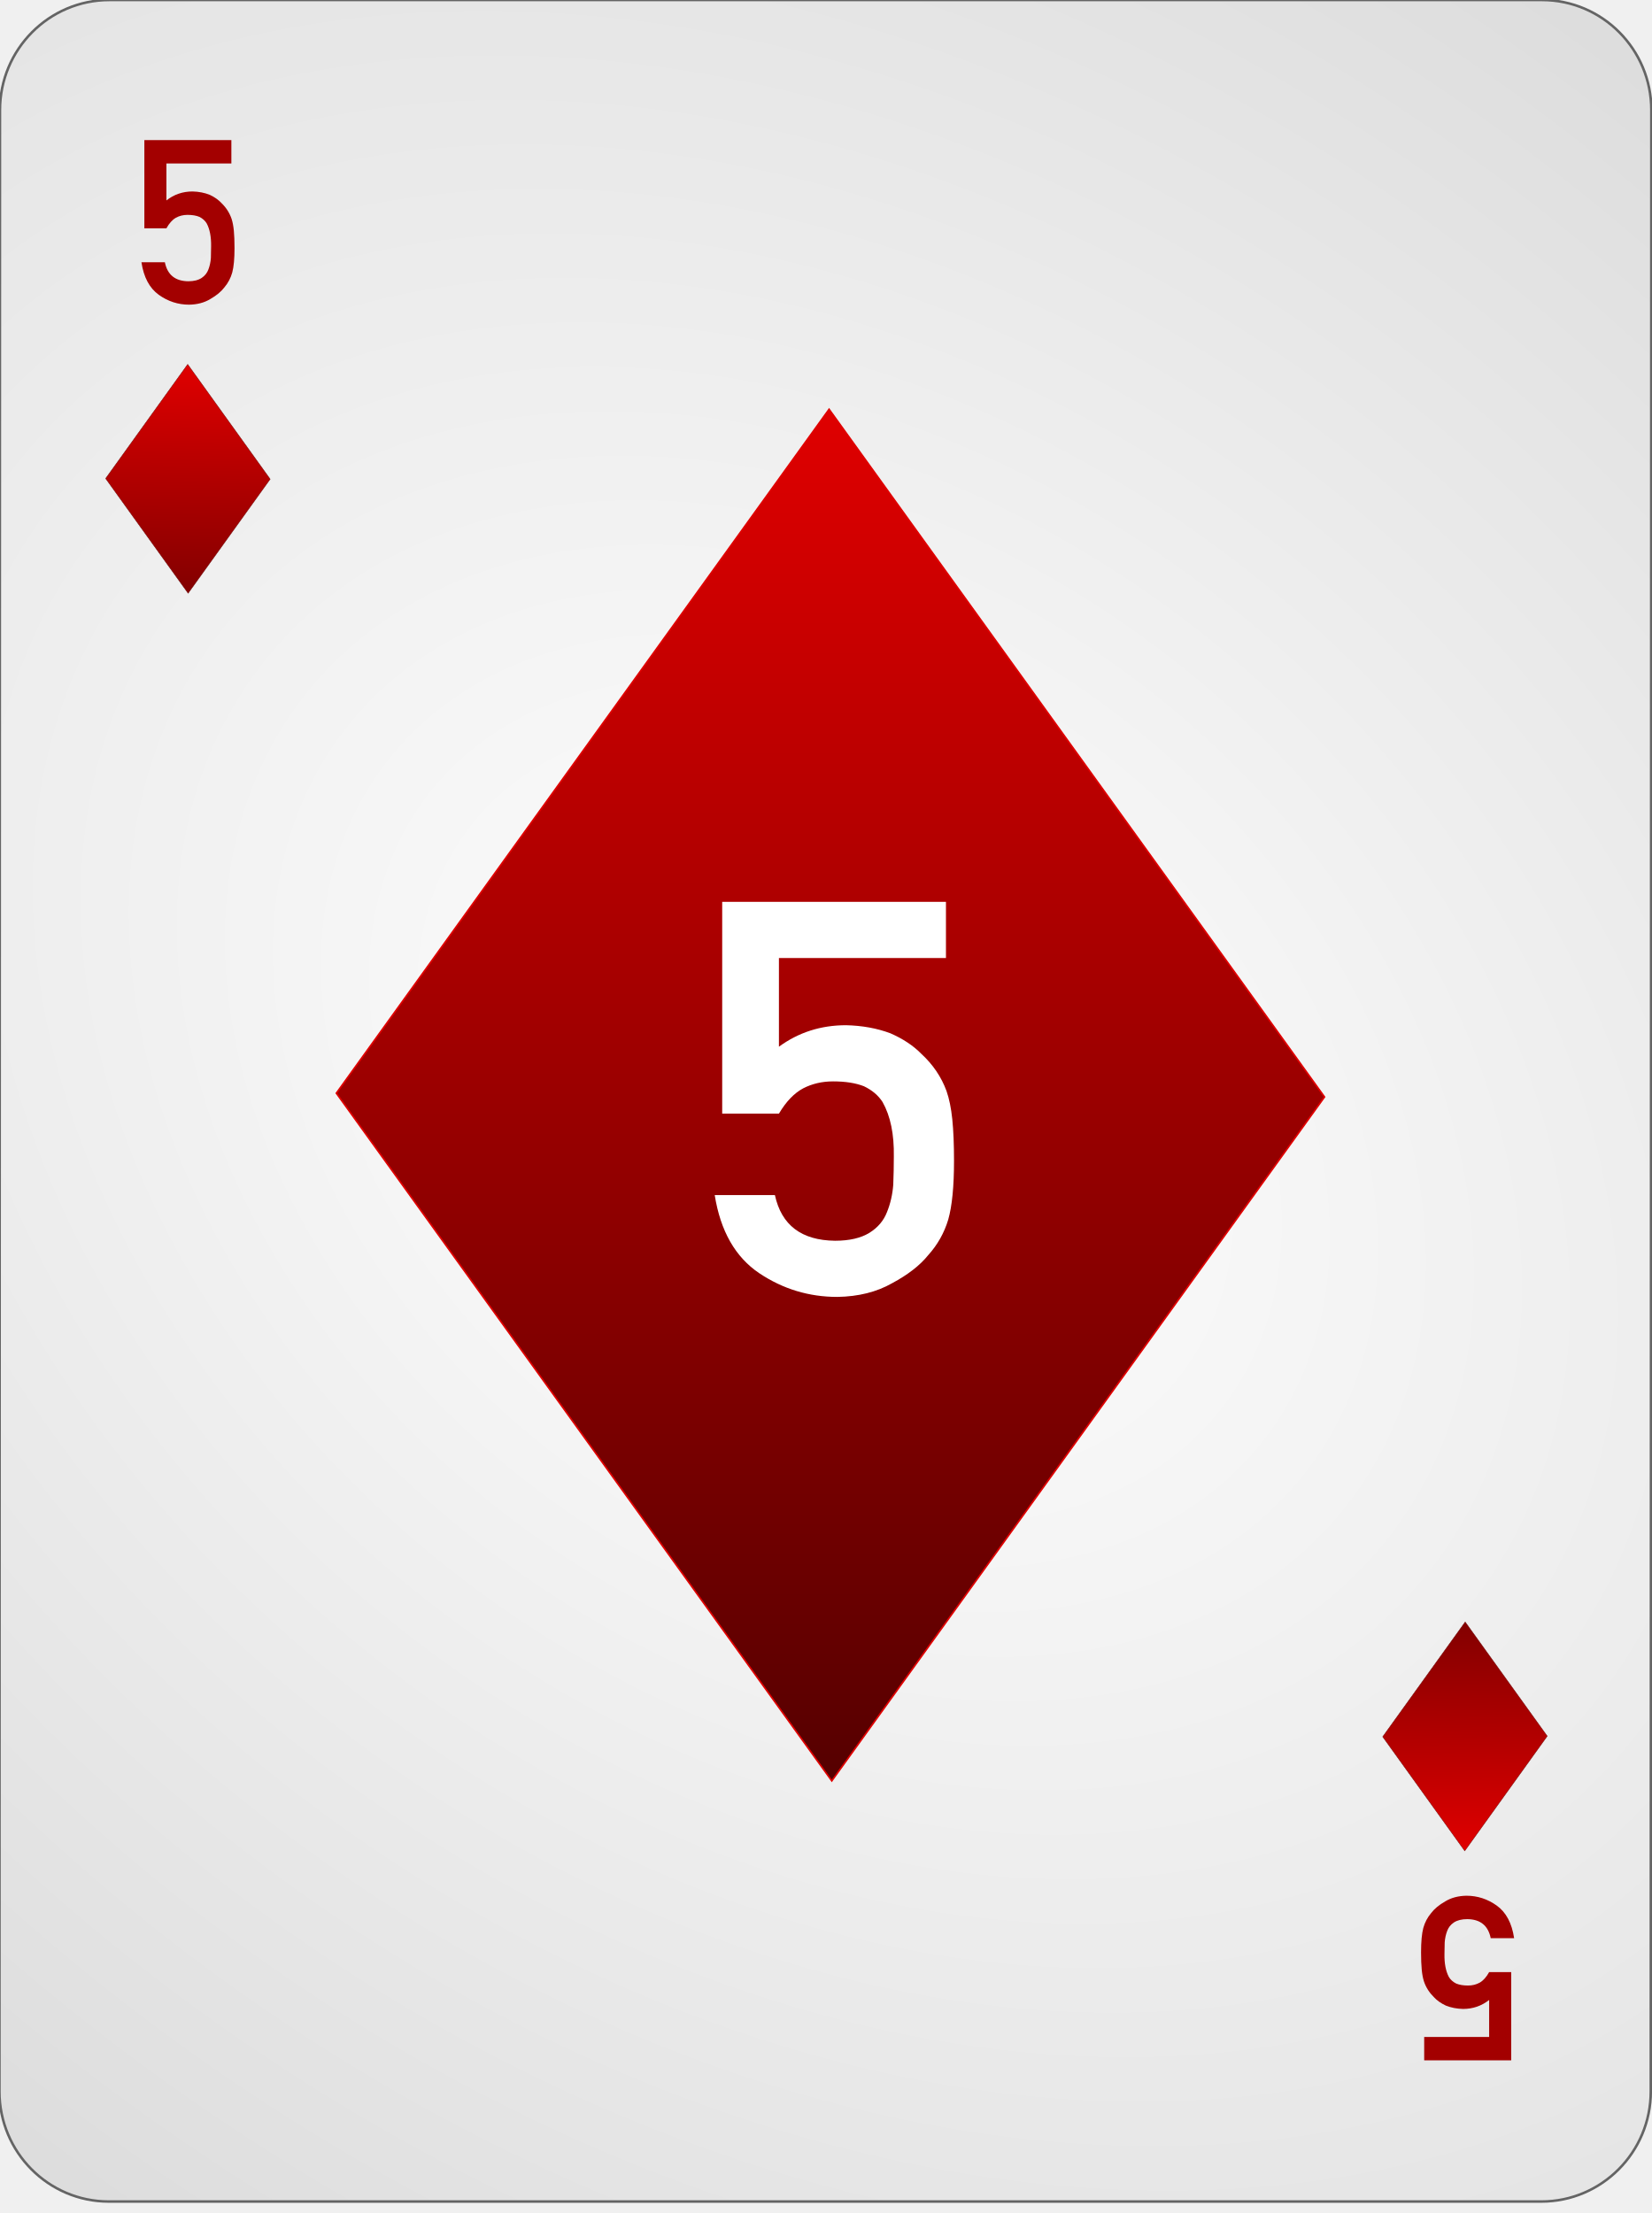
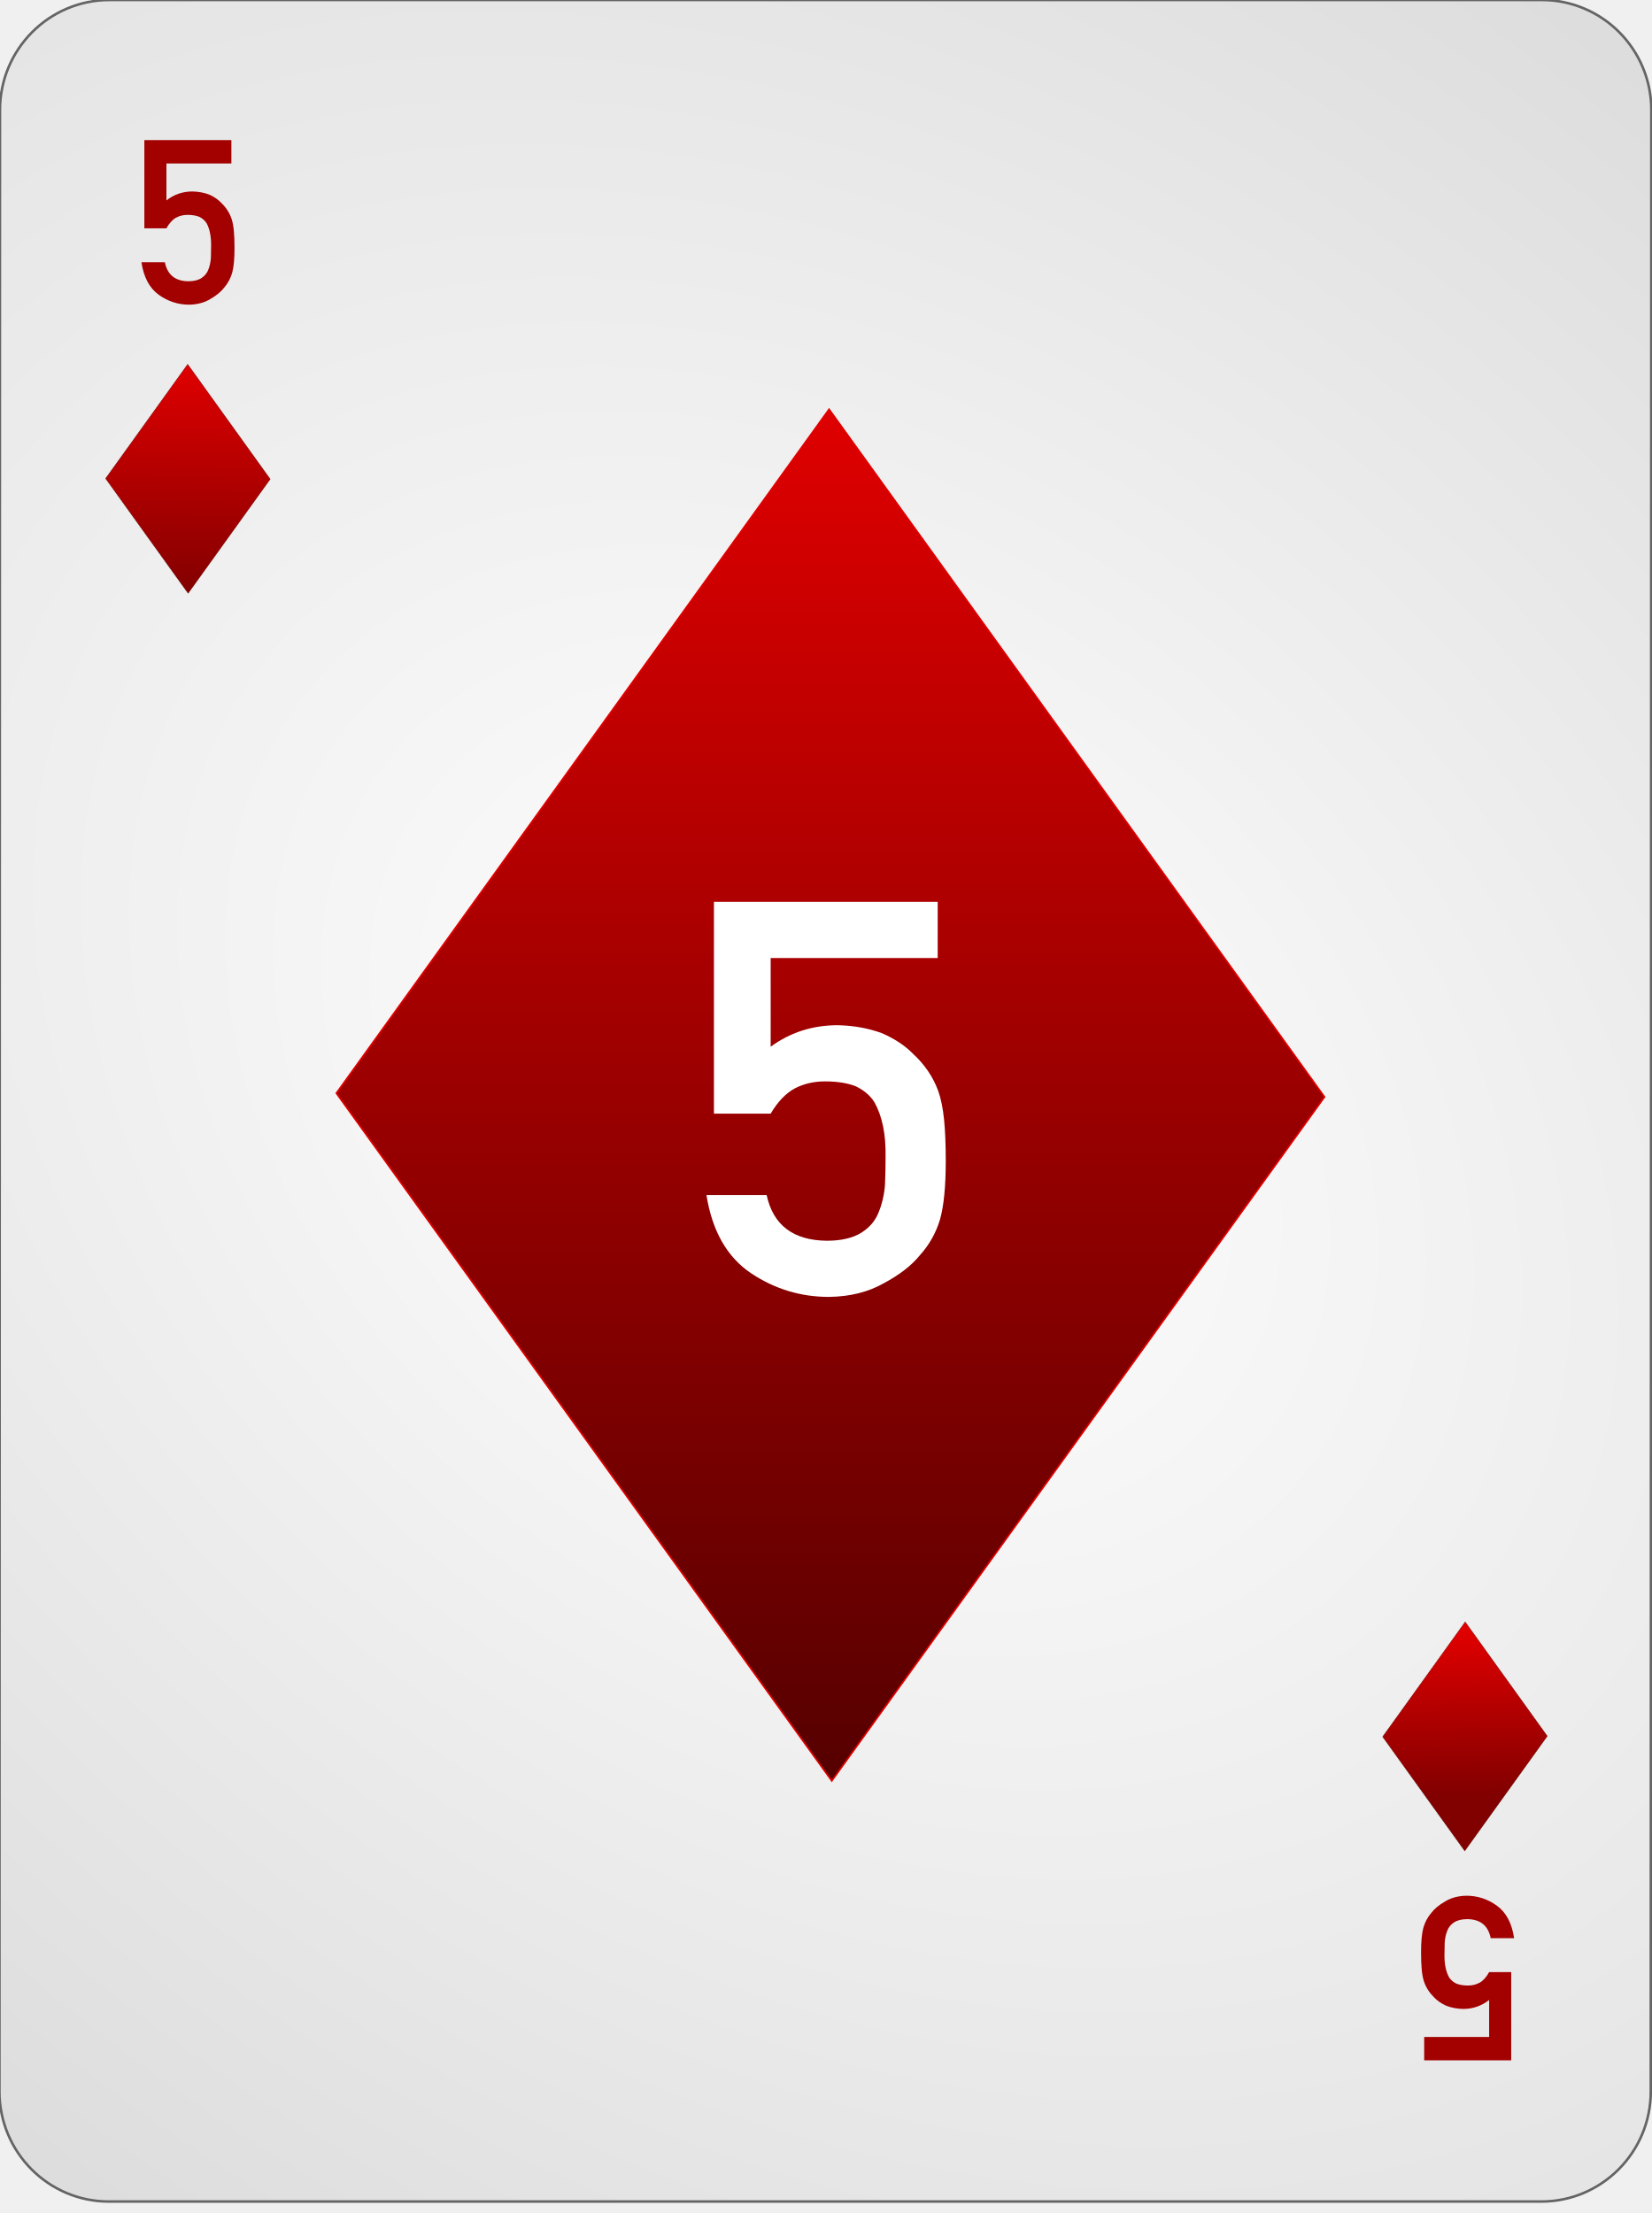
<svg xmlns="http://www.w3.org/2000/svg" width="100%" height="100%" viewBox="0 0 144 193" version="1.1" xml:space="preserve" style="fill-rule:evenodd;clip-rule:evenodd;">
  <path id="Card-background" d="M143.997,9.6c0.002,-5.298 -4.272,-9.6 -9.538,-9.6l-124.918,0c-5.266,0 -9.542,4.302 -9.544,9.6l-0.048,172.8c-0.001,5.298 4.273,9.6 9.539,9.6l124.917,0c5.266,0 9.543,-4.302 9.544,-9.6l0.048,-172.8Z" style="fill:url(#_Radial1);stroke:#646464;stroke-width:0.22px;" />
  <g id="Diamonds">
    <path id="rect3362" d="M72.532,155.313l42.966,-59.646l-43.202,-59.975l-42.966,59.646l43.202,59.975Z" style="fill:url(#_Linear2);stroke:url(#_Linear3);stroke-width:0.14px;" />
    <path id="rect6977" d="M16.405,51.744l7.157,-9.959l-7.196,-10.014l-7.157,9.959l7.196,10.014Z" style="fill:url(#_Linear4);stroke:#640000;stroke-width:0.03px;" />
    <path id="rect4360" d="M127.765,141.451l7.158,9.959l-7.197,10.014l-7.157,-9.959l7.196,-10.014Z" style="fill:url(#_Linear5);stroke:#640000;stroke-width:0.03px;" />
  </g>
  <g id="Red-Text">
    <path d="M12.588,19.911l1.924,0c0.241,-0.436 0.515,-0.742 0.821,-0.918c0.306,-0.169 0.644,-0.254 1.015,-0.254c0.417,0 0.765,0.059 1.045,0.176c0.28,0.143 0.492,0.335 0.635,0.576c0.267,0.508 0.394,1.169 0.381,1.982c0,0.332 -0.007,0.674 -0.02,1.026c-0.026,0.358 -0.097,0.69 -0.215,0.996c-0.11,0.306 -0.306,0.553 -0.586,0.742c-0.293,0.195 -0.683,0.293 -1.171,0.293c-1.14,-0.013 -1.82,-0.566 -2.041,-1.66l-2.042,0c0.196,1.308 0.7,2.256 1.514,2.842c0.801,0.573 1.683,0.859 2.647,0.859c0.716,-0.013 1.334,-0.179 1.855,-0.498c0.534,-0.306 0.941,-0.645 1.221,-1.016c0.319,-0.377 0.547,-0.81 0.683,-1.298c0.131,-0.495 0.196,-1.205 0.196,-2.129c0,-0.599 -0.02,-1.104 -0.059,-1.514c-0.039,-0.404 -0.104,-0.745 -0.195,-1.025c-0.176,-0.515 -0.462,-0.967 -0.86,-1.358c-0.266,-0.293 -0.615,-0.54 -1.044,-0.742c-0.456,-0.182 -0.958,-0.28 -1.504,-0.293c-0.853,0 -1.612,0.26 -2.276,0.781l0,-3.222l5.664,0l0,-2.041l-7.588,0l0,7.695Z" style="fill:#a30000;fill-rule:nonzero;" />
    <path d="M131.778,171.99l-1.924,0c-0.24,0.437 -0.514,0.743 -0.82,0.918c-0.306,0.17 -0.644,0.254 -1.015,0.254c-0.417,0 -0.765,-0.058 -1.045,-0.176c-0.28,-0.143 -0.492,-0.335 -0.635,-0.576c-0.267,-0.508 -0.394,-1.168 -0.381,-1.982c0,-0.332 0.007,-0.674 0.02,-1.026c0.026,-0.358 0.097,-0.69 0.214,-0.996c0.111,-0.306 0.306,-0.553 0.586,-0.742c0.293,-0.195 0.684,-0.293 1.172,-0.293c1.14,0.013 1.82,0.567 2.041,1.66l2.041,0c-0.195,-1.308 -0.7,-2.255 -1.513,-2.841c-0.801,-0.573 -1.683,-0.86 -2.647,-0.86c-0.716,0.013 -1.335,0.179 -1.855,0.498c-0.534,0.306 -0.941,0.645 -1.221,1.016c-0.319,0.377 -0.547,0.81 -0.684,1.299c-0.13,0.494 -0.195,1.204 -0.195,2.129c0,0.599 0.02,1.103 0.059,1.513c0.039,0.404 0.104,0.746 0.195,1.026c0.176,0.514 0.462,0.966 0.859,1.357c0.267,0.293 0.616,0.54 1.045,0.742c0.456,0.183 0.957,0.28 1.504,0.293c0.853,0 1.611,-0.26 2.275,-0.781l0,3.223l-5.664,0l0,2.041l7.588,0l0,-7.696Z" style="fill:#a30000;fill-rule:nonzero;" />
  </g>
-   <g id="Center-Text" transform="matrix(0.233905,0,0,0.218311,72.7568,112.825)">
+   <g id="Center-Text" transform="matrix(0.233905,0,0,0.218311,72.0368,112.825)">
    <path d="M-41.816,-71.93l21.15,0c2.648,-4.795 5.654,-8.159 9.018,-10.092c3.364,-1.861 7.085,-2.791 11.165,-2.791c4.581,0 8.41,0.644 11.487,1.932c3.078,1.575 5.404,3.686 6.979,6.335c2.934,5.582 4.33,12.847 4.186,21.793c0,3.65 -0.071,7.408 -0.214,11.273c-0.287,3.936 -1.074,7.587 -2.362,10.95c-1.217,3.364 -3.364,6.084 -6.442,8.16c-3.22,2.147 -7.515,3.22 -12.883,3.22c-12.525,-0.143 -20.004,-6.226 -22.437,-18.25l-22.438,0c2.147,14.386 7.694,24.799 16.64,31.241c8.804,6.298 18.502,9.447 29.094,9.447c7.873,-0.143 14.673,-1.968 20.398,-5.475c5.869,-3.364 10.343,-7.086 13.42,-11.165c3.507,-4.151 6.012,-8.911 7.515,-14.279c1.432,-5.439 2.147,-13.241 2.147,-23.404c0,-6.585 -0.214,-12.131 -0.644,-16.641c-0.429,-4.437 -1.145,-8.195 -2.147,-11.272c-1.932,-5.654 -5.082,-10.629 -9.447,-14.923c-2.935,-3.221 -6.764,-5.94 -11.488,-8.159c-5.01,-2.004 -10.521,-3.078 -16.533,-3.221c-9.376,0 -17.714,2.863 -25.014,8.589l0,-35.428l62.267,0l0,-22.438l-83.417,0l0,84.598Z" style="fill:none;" />
    <path d="M-41.816,-71.93l21.15,0c2.648,-4.795 5.654,-8.159 9.018,-10.092c3.364,-1.861 7.085,-2.791 11.165,-2.791c4.581,0 8.41,0.644 11.487,1.932c3.078,1.575 5.404,3.686 6.979,6.335c2.934,5.582 4.33,12.847 4.186,21.793c0,3.65 -0.071,7.408 -0.214,11.273c-0.287,3.936 -1.074,7.587 -2.362,10.95c-1.217,3.364 -3.364,6.084 -6.442,8.16c-3.22,2.147 -7.515,3.22 -12.883,3.22c-12.525,-0.143 -20.004,-6.226 -22.437,-18.25l-22.438,0c2.147,14.386 7.694,24.799 16.64,31.241c8.804,6.298 18.502,9.447 29.094,9.447c7.873,-0.143 14.673,-1.968 20.398,-5.475c5.869,-3.364 10.343,-7.086 13.42,-11.165c3.507,-4.151 6.012,-8.911 7.515,-14.279c1.432,-5.439 2.147,-13.241 2.147,-23.404c0,-6.585 -0.214,-12.131 -0.644,-16.641c-0.429,-4.437 -1.145,-8.195 -2.147,-11.272c-1.932,-5.654 -5.082,-10.629 -9.447,-14.923c-2.935,-3.221 -6.764,-5.94 -11.488,-8.159c-5.01,-2.004 -10.521,-3.078 -16.533,-3.221c-9.376,0 -17.714,2.863 -25.014,8.589l0,-35.428l62.267,0l0,-22.438l-83.417,0l0,84.598Z" style="fill:#fff;fill-rule:nonzero;" />
  </g>
  <defs>
    <radialGradient id="_Radial1" cx="0" cy="0" r="1" gradientUnits="userSpaceOnUse" gradientTransform="matrix(126.864,97.3356,-71.3658,95.5156,71.9734,96)">
      <stop offset="0%" style="stop-color:#fff;stop-opacity:1" />
      <stop offset="100%" style="stop-color:#dcdcdc;stop-opacity:1" />
    </radialGradient>
    <linearGradient id="_Linear2" x1="0" y1="0" x2="1" y2="0" gradientUnits="userSpaceOnUse" gradientTransform="matrix(0.649222,119.114,-119.114,0.649222,72.0282,35.4239)">
      <stop offset="0%" style="stop-color:#e00000;stop-opacity:1" />
      <stop offset="100%" style="stop-color:#560000;stop-opacity:1" />
    </linearGradient>
    <linearGradient id="_Linear3" x1="0" y1="0" x2="1" y2="0" gradientUnits="userSpaceOnUse" gradientTransform="matrix(-54.8234,-72.2122,52.0178,-76.1069,-50.1075,185.702)">
      <stop offset="0%" style="stop-color:#e00000;stop-opacity:1" />
      <stop offset="100%" style="stop-color:#560000;stop-opacity:1" />
    </linearGradient>
    <linearGradient id="_Linear4" x1="0" y1="0" x2="1" y2="0" gradientUnits="userSpaceOnUse" gradientTransform="matrix(-0.168869,20.3461,-14.6221,-0.234974,16.3007,31.711)">
      <stop offset="0%" style="stop-color:#e00000;stop-opacity:1" />
      <stop offset="100%" style="stop-color:#810000;stop-opacity:1" />
    </linearGradient>
-     <linearGradient id="_Linear5" x1="0" y1="0" x2="1" y2="0" gradientUnits="userSpaceOnUse" gradientTransform="matrix(-0.168869,-20.3461,-14.6221,0.234974,127.661,161.484)">
+     <linearGradient id="_Linear5" x1="0" y1="0" x2="1" y2="0" gradientUnits="userSpaceOnUse" gradientTransform="matrix(0.207377,14.3416,-14.3416,0.207377,127.849,142.278)">
      <stop offset="0%" style="stop-color:#e00000;stop-opacity:1" />
      <stop offset="100%" style="stop-color:#810000;stop-opacity:1" />
    </linearGradient>
  </defs>
</svg>
